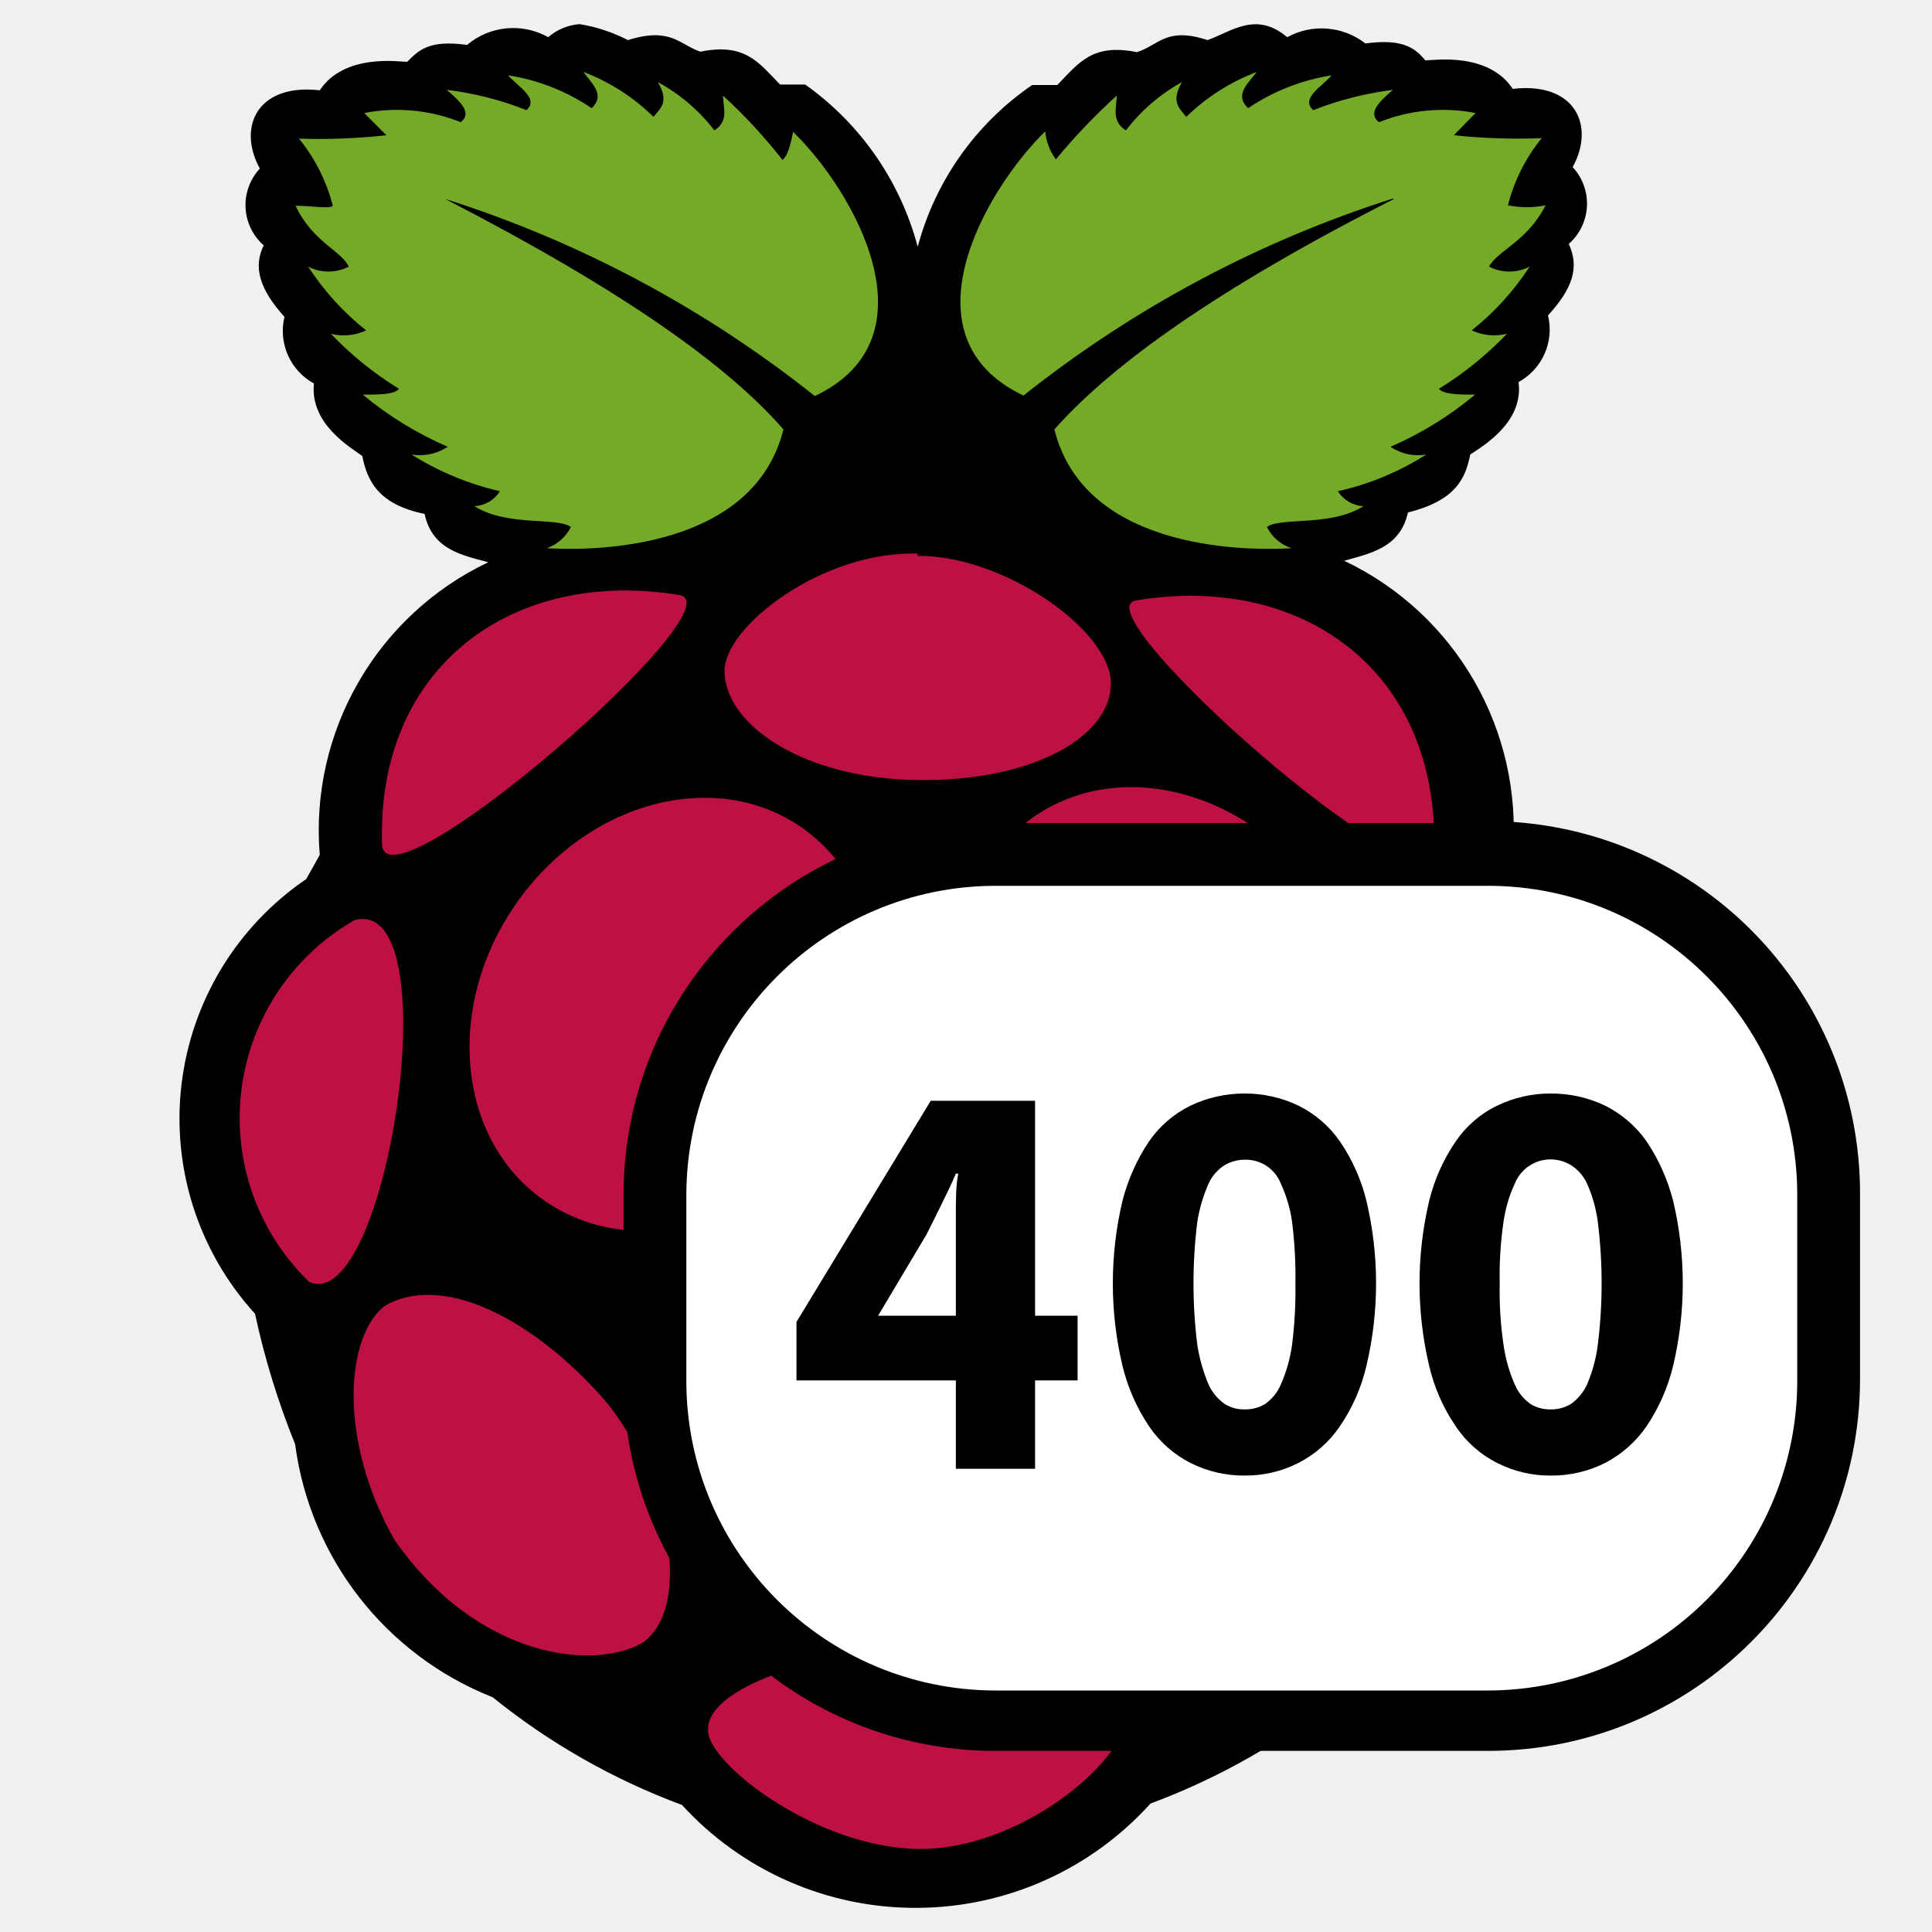
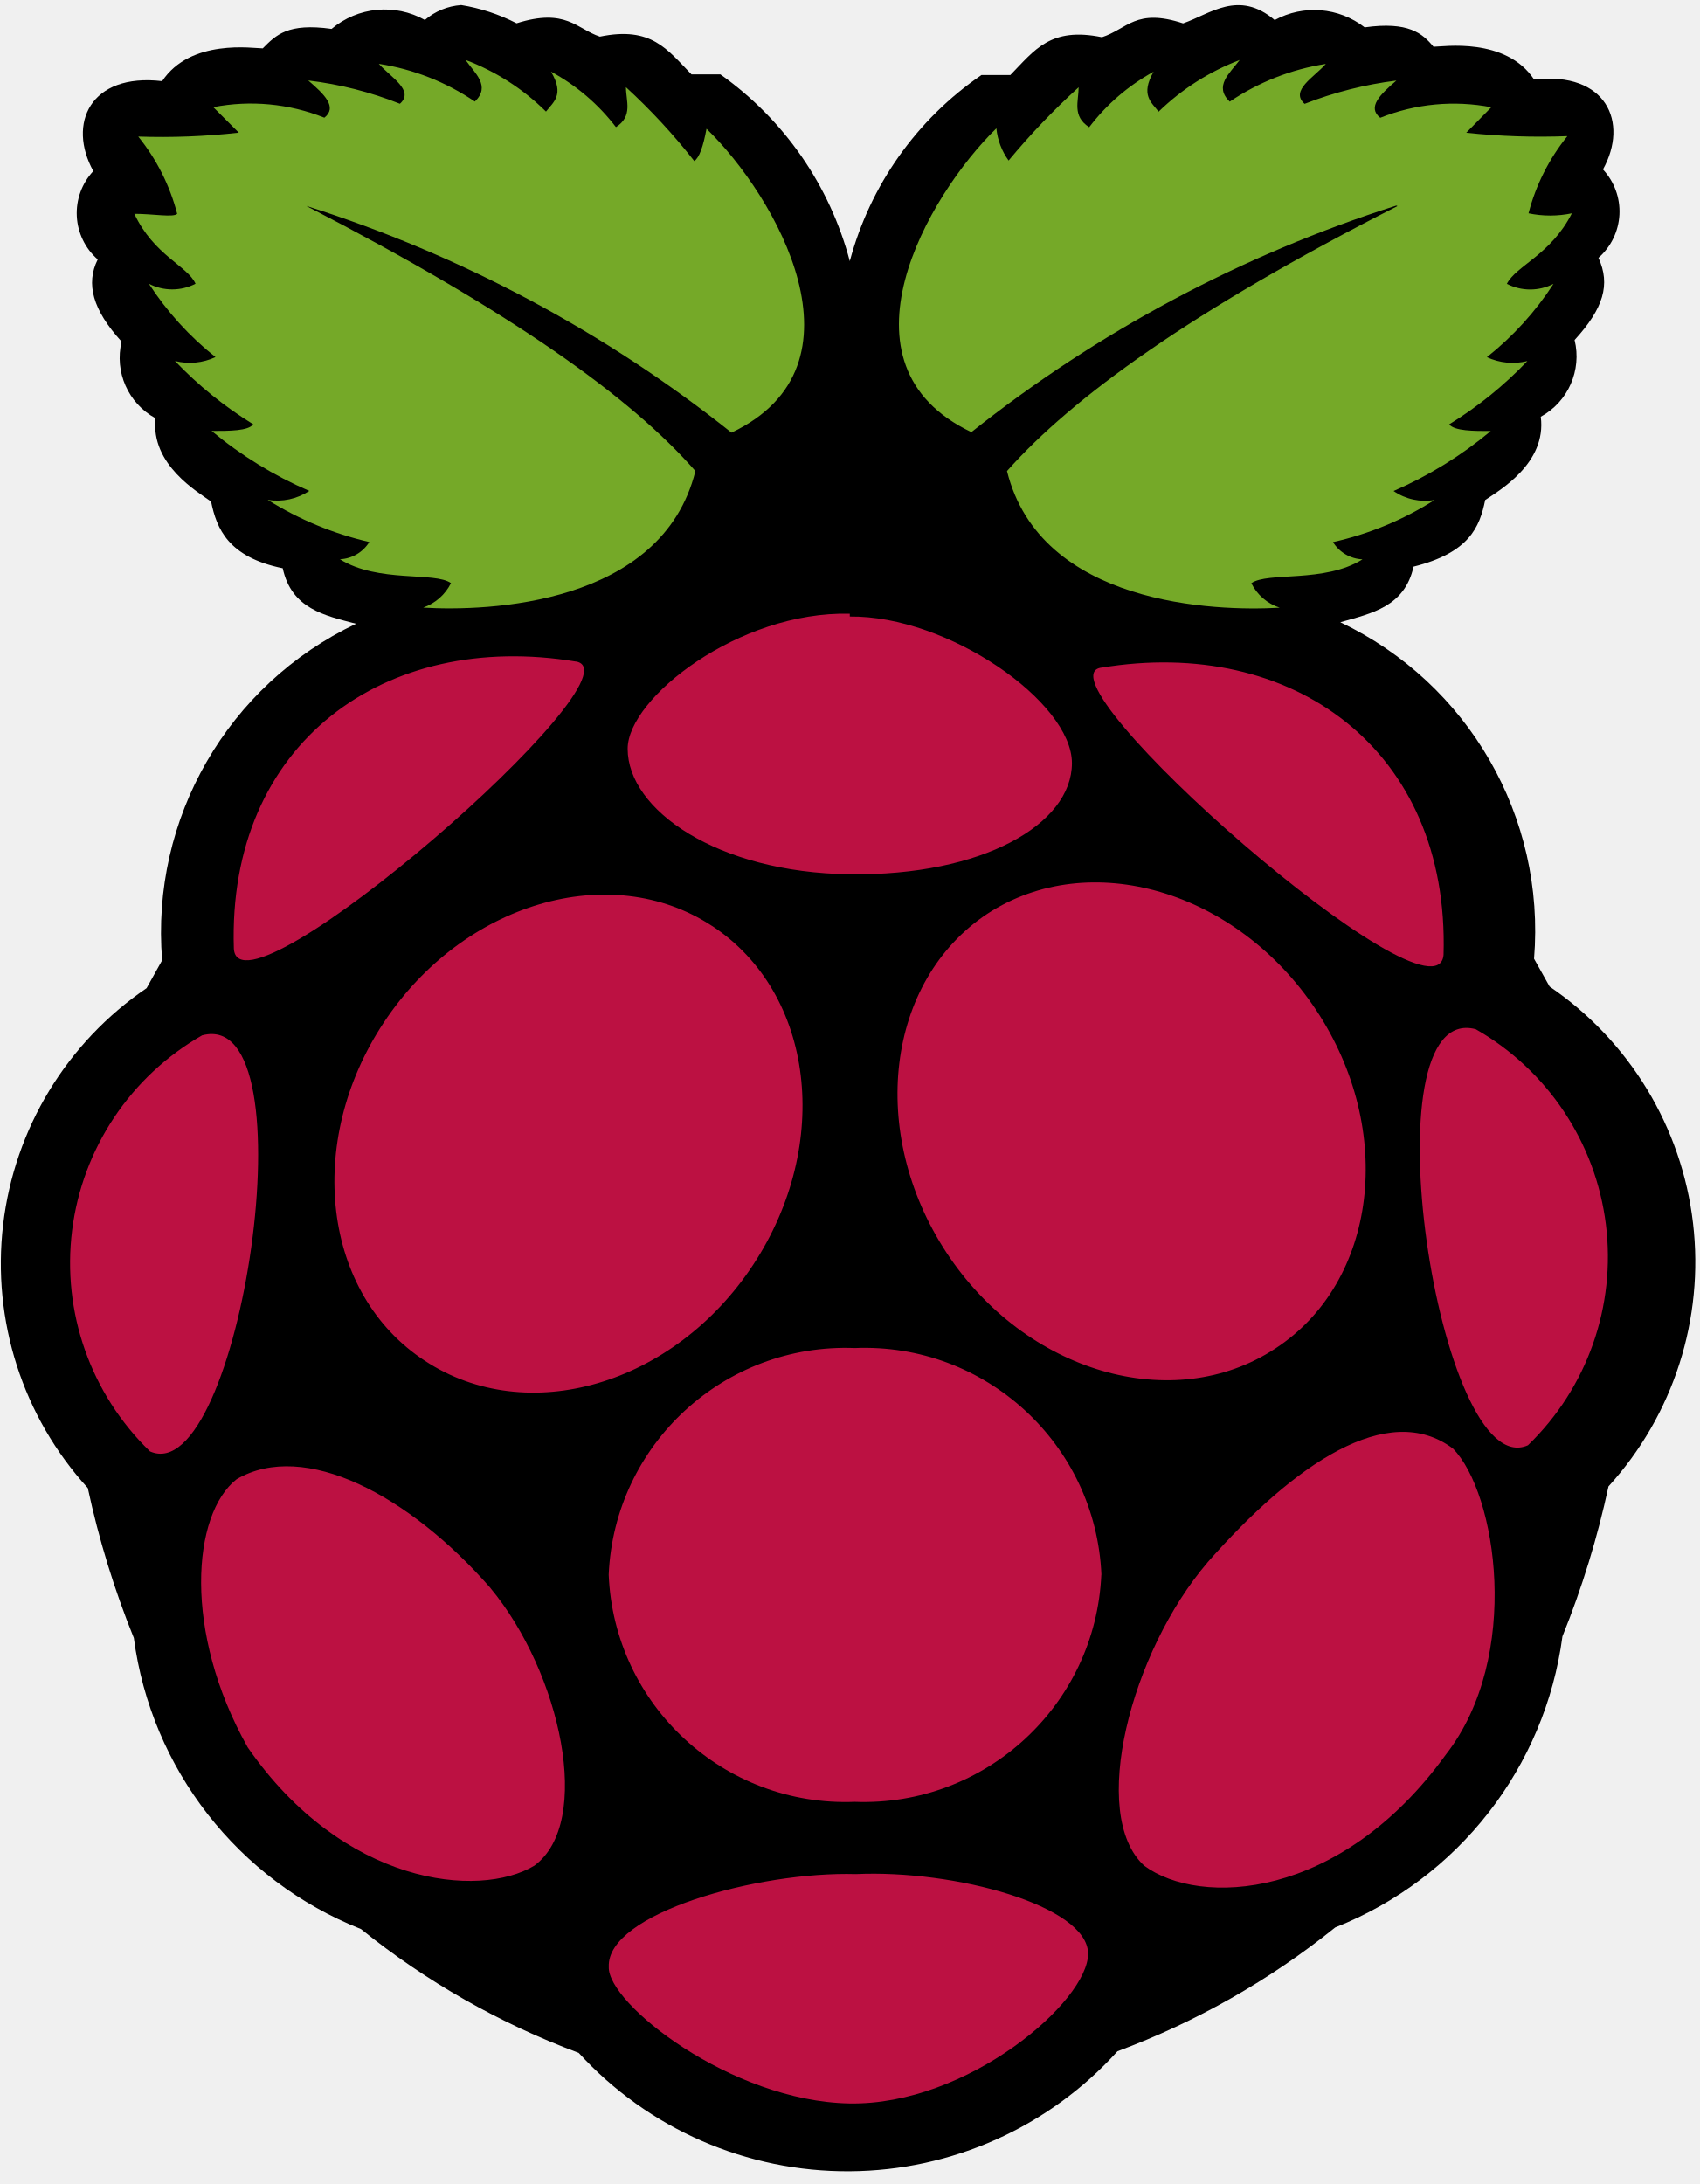
- <svg xmlns="http://www.w3.org/2000/svg" id="Layer_1" data-name="Layer 1" viewBox="0 0 40 40">
+ <svg xmlns="http://www.w3.org/2000/svg" width="200" height="257" fill="none">
+   <g clip-path="url(#a)">
+     <path fill="#000" d="M54.25.6A7.3 7.3 0 0 0 50 2.35 9.7 9.7 0 0 0 39.02 3.4c-5.16-.72-6.54.72-8.1 2.29-1.12 0-8.5-1.18-11.84 3.86-8.5-.99-11.17 5.03-8.1 10.58a7.25 7.25 0 0 0 .52 10.4c-1.43 2.87-.59 5.94 2.81 9.67a8.1 8.1 0 0 0 3.99 9.02c-.59 5.49 5.03 8.7 6.54 9.8.65 3.2 2.02 6.54 8.43 7.85 1.04 4.77 4.9 5.55 8.63 6.53A40.2 40.2 0 0 0 19.08 113l-1.83 3.28a39.2 39.2 0 0 0-6.92 58.82 107 107 0 0 0 5.42 17.65A42.9 42.9 0 0 0 42.48 227a92 92 0 0 0 25.62 14.57A42.8 42.8 0 0 0 100 255.5a42.8 42.8 0 0 0 31.5-14.12 92 92 0 0 0 25.62-14.57 42.9 42.9 0 0 0 26.74-34.25 107 107 0 0 0 5.42-17.65 39.22 39.22 0 0 0-6.93-58.82l-1.83-3.27a40.2 40.2 0 0 0-22.8-39.6c3.72-1.05 7.57-1.83 8.62-6.54 6.54-1.63 7.78-4.64 8.43-7.84 1.63-1.11 7.26-4.32 6.54-9.8a8.1 8.1 0 0 0 3.98-9.03c3.4-3.72 4.25-6.53 2.81-9.67a7.25 7.25 0 0 0 .53-10.4c3.07-5.55.39-11.56-8.1-10.58-3.34-5.03-10.73-3.86-11.84-3.86-1.3-1.57-2.94-3-8.1-2.28A9.7 9.7 0 0 0 150 2.36c-4.25-3.6-7.58-.72-10.78.39-5.56-1.83-6.54.65-9.55 1.63-6.07-1.24-7.9 1.5-10.78 4.45h-3.4A38.6 38.6 0 0 0 100 30.73 39.2 39.2 0 0 0 84.77 8.75h-3.4c-2.87-2.94-4.7-5.69-10.78-4.44-2.75-.92-3.99-3.4-9.8-1.57A22 22 0 0 0 54.24.59" />
+     <path fill="#75A928" d="M36.08 24.25C60.26 36.73 74.3 46.8 81.83 55.43 77.91 71.24 57.32 71.96 49.8 71.5a5.8 5.8 0 0 0 3.27-2.88c-1.9-1.37-8.56 0-13.07-2.81a4.3 4.3 0 0 0 3.46-2.03 39 39 0 0 1-11.96-4.96c1.71.28 3.46-.1 4.9-1.05a47 47 0 0 1-11.5-7.06c2.1 0 4.32 0 4.9-.78a46 46 0 0 1-9.21-7.45c1.6.4 3.28.24 4.77-.46a36 36 0 0 1-7.84-8.63 6 6 0 0 0 5.49 0c-.92-2.09-4.9-3.33-7.2-8.23 2.23 0 4.58.45 5.04 0a24 24 0 0 0-4.58-9.09q5.93.2 11.83-.46l-3-3c4.38-.85 8.92-.42 13.07 1.24 1.57-1.24 0-2.75-1.9-4.38a43 43 0 0 1 10.79 2.74c1.76-1.56-1.11-3.13-2.48-4.7 4.05.62 7.91 2.14 11.3 4.44 1.9-1.83 0-3.33-1.1-4.9a27 27 0 0 1 9.47 6.08c.85-1.11 2.22-1.96.59-4.7a24 24 0 0 1 7.64 6.53c2.03-1.3 1.18-3.07 1.18-4.7a72 72 0 0 1 8.04 8.69c.59-.4 1.05-1.7 1.44-3.8 8.17 7.91 19.6 27.85 2.94 35.76a156 156 0 0 0-50-26.67M164.45 24.25c-24.19 12.29-38.3 22.55-45.95 31.18 3.92 15.81 24.5 16.53 32.09 16.08a5.7 5.7 0 0 1-3.34-2.88c1.9-1.37 8.63 0 13.08-2.81a4.3 4.3 0 0 1-3.47-2.03c4.25-.95 8.3-2.63 11.96-4.96a6.5 6.5 0 0 1-4.83-1.05 47 47 0 0 0 11.44-7.06c-2.03 0-4.25 0-4.9-.78a46 46 0 0 0 9.2-7.45 7.2 7.2 0 0 1-4.76-.46 36 36 0 0 0 7.84-8.63 6 6 0 0 1-5.49 0c1.11-2.16 5.16-3.4 7.65-8.3-1.68.35-3.42.35-5.1 0a24 24 0 0 1 4.57-9.08q-5.96.23-11.9-.4l2.95-3a23.3 23.3 0 0 0-13.07 1.24c-1.57-1.24 0-2.75 1.9-4.38q-5.56.7-10.8 2.74c-1.76-1.56 1.12-3.13 2.5-4.7-4.06.63-7.92 2.15-11.31 4.44-1.9-1.83 0-3.33 1.17-4.9a28 28 0 0 0-9.54 6.08c-.85-1.11-2.16-1.96-.59-4.7a24 24 0 0 0-7.58 6.53c-2.03-1.3-1.24-3.07-1.24-4.7a84 84 0 0 0-8.24 8.62 7.7 7.7 0 0 1-1.44-3.79c-8.1 7.9-19.6 27.84-2.94 35.75a157 157 0 0 1 50-26.66z" />
+     <path fill="#BC1142" d="M129.6 185.3a28 28 0 0 1-29.01 26.73 27.9 27.9 0 0 1-28.96-26.73 27.9 27.9 0 0 1 28.96-26.67 27.9 27.9 0 0 1 29.02 26.67M83.8 108.96c12.02 7.9 14.17 25.68 4.83 39.87s-26.6 19.21-38.63 11.3c-12.03-7.84-14.18-25.68-4.84-39.8s26.67-19.22 38.63-11.37M116.2 107.52c-11.95 7.9-14.1 25.75-4.83 39.87s26.67 19.21 38.7 11.3c12.02-7.84 14.18-25.68 4.83-39.8s-26.66-19.21-38.7-11.37M23.8 121.83c13.06-3.46 4.37 53.66-6.15 48.96a30.85 30.85 0 0 1 6.14-48.96M173.66 121.11c-13.07-3.46-4.38 53.66 6.14 48.96a30.84 30.84 0 0 0-6.14-48.96M129.6 78.57c22.36-3.73 40.99 9.54 40.27 33.79-.78 9.34-48.5-32.68-40.26-33.8M67.78 77.85c-22.42-3.73-41.05 9.54-40.26 33.79.58 9.34 48.5-32.36 40.26-33.8M100 72.22c-13.07-.32-26.14 9.94-26.14 15.89 0 7.19 10.52 14.57 26.14 14.77S126.14 97 126.14 89.8 111.57 72.42 100 72.55zM100.72 220.53c11.63-.53 27.25 3.72 27.32 9.34.06 5.62-14.18 17.91-28.1 17.65s-28.5-11.77-28.3-16.08c-.27-6.27 17.51-11.24 29.08-10.91M57.71 186.87c8.3 10 12.1 27.58 5.17 32.67-6.54 3.93-22.49 2.3-33.73-13.92-7.65-13.6-6.54-27.45-1.3-31.56 7.97-4.65 20.32 1.89 29.86 12.8M142.1 183.86c-9.03 10.52-14 29.67-7.46 35.68 6.54 4.84 23.07 4.12 35.5-13.07 9.01-11.56 5.94-30.85.84-36.01-7.65-5.75-18.7 1.83-28.89 13.4" />
+   </g>
  <defs>
-     <style>.cls-1{fill:#75a928;}.cls-2{fill:#bc1142;}.cls-3{fill:#fff;}</style>
+     <clipPath id="a">
+       <path fill="#fff" d="M0 .12h200v256.21H0z" />
+     </clipPath>
  </defs>
-   <path d="M12,.5a1.11,1.11,0,0,0-.65.27A1.48,1.48,0,0,0,9.67.93c-.79-.11-1,.11-1.24.35-.17,0-1.3-.18-1.81.59-1.3-.15-1.71.77-1.24,1.62a1.11,1.11,0,0,0,.08,1.59c-.22.44-.09.91.43,1.48A1.24,1.24,0,0,0,6.5,7.94c-.09.84.77,1.33,1,1.5.1.49.31,1,1.29,1.2.16.73.75.85,1.32,1a6.15,6.15,0,0,0-3.49,6.06l-.28.5a6,6,0,0,0-1.06,9,16.29,16.29,0,0,0,.83,2.7,6.56,6.56,0,0,0,4.09,5.24,14,14,0,0,0,3.92,2.23A6.54,6.54,0,0,0,19,39.5H19a6.54,6.54,0,0,0,4.82-2.16,14,14,0,0,0,3.92-2.23,6.56,6.56,0,0,0,4.09-5.24,16.29,16.29,0,0,0,.83-2.7,6,6,0,0,0-1.06-9l-.28-.5a6.15,6.15,0,0,0-3.49-6.06c.57-.16,1.16-.28,1.32-1,1-.25,1.19-.71,1.29-1.2.25-.17,1.11-.66,1-1.5a1.24,1.24,0,0,0,.61-1.38c.52-.57.65-1,.43-1.48a1.11,1.11,0,0,0,.08-1.59c.47-.85.06-1.77-1.24-1.62-.51-.77-1.64-.59-1.81-.59-.2-.24-.45-.46-1.24-.35A1.48,1.48,0,0,0,26.65.77C26,.22,25.49.66,25,.83c-.85-.28-1,.1-1.46.25-.93-.19-1.21.23-1.65.68h-.52A5.9,5.9,0,0,0,19,5.11a6,6,0,0,0-2.33-3.36h-.52c-.44-.45-.72-.87-1.65-.68C14.08.93,13.89.55,13,.83A3.32,3.32,0,0,0,12,.5Z" />
-   <path class="cls-1" d="M9.22,4.12c3.7,1.91,5.85,3.45,7,4.77-.6,2.42-3.75,2.53-4.9,2.46a.88.88,0,0,0,.5-.44c-.29-.21-1.31,0-2-.43a.66.66,0,0,0,.53-.31,5.93,5.93,0,0,1-1.83-.76,1.05,1.05,0,0,0,.75-.16A7.24,7.24,0,0,1,7.51,8.17c.32,0,.66,0,.75-.12A7.09,7.09,0,0,1,6.85,6.91a1.08,1.08,0,0,0,.73-.07,5.53,5.53,0,0,1-1.2-1.32.91.91,0,0,0,.84,0c-.14-.32-.75-.51-1.1-1.26.34,0,.7.07.77,0a3.61,3.61,0,0,0-.7-1.39A12.66,12.66,0,0,0,8,2.8l-.46-.46a3.56,3.56,0,0,1,2,.19c.24-.19,0-.42-.29-.67a6.64,6.64,0,0,1,1.65.42c.27-.24-.17-.48-.38-.72a4.21,4.21,0,0,1,1.73.68c.29-.28,0-.51-.17-.75a4.17,4.17,0,0,1,1.45.93c.13-.17.34-.3.09-.72a3.68,3.68,0,0,1,1.17,1c.31-.2.18-.47.18-.72A11,11,0,0,1,16.2,3.31c.09-.06.16-.26.22-.58,1.25,1.21,3,4.26.45,5.47A23.88,23.88,0,0,0,9.22,4.12Z" />
-   <path class="cls-1" d="M28.86,4.12C25.16,6,23,7.57,21.83,8.89c.6,2.42,3.75,2.53,4.91,2.46a.87.87,0,0,1-.51-.44c.29-.21,1.32,0,2-.43a.66.66,0,0,1-.53-.31,5.73,5.73,0,0,0,1.83-.76,1,1,0,0,1-.74-.16,7.19,7.19,0,0,0,1.75-1.08c-.31,0-.65,0-.75-.12a7.09,7.09,0,0,0,1.41-1.14,1.1,1.1,0,0,1-.73-.07,5.53,5.53,0,0,0,1.2-1.32.91.91,0,0,1-.84,0C31,5.19,31.62,5,32,4.25a1.91,1.91,0,0,1-.78,0,3.61,3.61,0,0,1,.7-1.39A12.58,12.58,0,0,1,30.1,2.8l.45-.46a3.56,3.56,0,0,0-2,.19c-.24-.19,0-.42.29-.67a6.88,6.88,0,0,0-1.65.42c-.27-.24.17-.48.38-.72a4.28,4.28,0,0,0-1.73.68c-.29-.28,0-.51.18-.75a4.23,4.23,0,0,0-1.46.93c-.13-.17-.33-.3-.09-.72a3.74,3.74,0,0,0-1.16,1c-.31-.2-.19-.47-.19-.72a12.84,12.84,0,0,0-1.26,1.32,1.18,1.18,0,0,1-.22-.58c-1.24,1.21-3,4.26-.45,5.47a24,24,0,0,1,7.65-4.08Z" />
-   <path class="cls-2" d="M23.53,28.76a4.28,4.28,0,0,1-4.44,4.09,4.27,4.27,0,0,1-4.43-4.09,4.27,4.27,0,0,1,4.43-4.08A4.27,4.27,0,0,1,23.53,28.76Z" />
-   <path class="cls-2" d="M16.52,17.08c1.84,1.21,2.17,3.93.74,6.1s-4.07,2.94-5.91,1.73h0c-1.84-1.2-2.17-3.93-.74-6.09s4.08-2.94,5.91-1.74Z" />
-   <path class="cls-2" d="M21.48,16.86c-1.83,1.21-2.16,3.94-.74,6.1s4.08,2.94,5.92,1.73h0c1.84-1.2,2.17-3.93.74-6.09s-4.08-2.94-5.92-1.74Z" />
-   <path class="cls-2" d="M7.34,19.05c2-.53.67,8.21-.94,7.49A4.72,4.72,0,0,1,7.34,19.05Z" />
-   <path class="cls-2" d="M30.27,18.94c-2-.53-.67,8.21.94,7.49A4.72,4.72,0,0,0,30.27,18.94Z" />
-   <path class="cls-2" d="M23.53,12.43c3.42-.57,6.27,1.46,6.16,5.17-.12,1.43-7.42-5-6.16-5.17Z" />
-   <path class="cls-2" d="M14.07,12.32c-3.43-.57-6.28,1.46-6.16,5.17C8,18.92,15.33,12.54,14.07,12.32Z" />
-   <path class="cls-2" d="M19,11.46c-2-.05-4,1.52-4,2.43,0,1.1,1.61,2.23,4,2.26s4-.9,4-2-2.23-2.66-4-2.64Z" />
-   <path class="cls-2" d="M19.11,34.15c1.78-.08,4.17.57,4.18,1.43s-2.17,2.74-4.3,2.7-4.36-1.8-4.33-2.46C14.62,34.86,17.34,34.1,19.11,34.15Z" />
-   <path class="cls-2" d="M12.53,29c1.27,1.53,1.85,4.22.79,5-1,.6-3.44.35-5.16-2.13-1.17-2.08-1-4.2-.2-4.83C9.18,26.33,11.07,27.33,12.53,29Z" />
-   <path class="cls-2" d="M25.44,28.54C24.06,30.15,23.3,33.08,24.3,34c1,.74,3.53.63,5.43-2,1.38-1.77.91-4.72.13-5.51C28.69,25.61,27,26.77,25.44,28.54Z" />
-   <rect class="cls-3" x="13.56" y="17.69" width="24.3" height="17.91" rx="7.04" />
-   <path d="M30.82,18.34a6.4,6.4,0,0,1,6.39,6.39v3.83A6.41,6.41,0,0,1,30.82,35H20.6a6.41,6.41,0,0,1-6.39-6.39V24.73a6.41,6.41,0,0,1,6.39-6.39H30.82m0-1.3H20.6a7.7,7.7,0,0,0-7.69,7.69v3.83a7.7,7.7,0,0,0,7.69,7.69H30.82a7.7,7.7,0,0,0,7.69-7.69V24.73A7.7,7.7,0,0,0,30.82,17Z" />
-   <path d="M19.79,30.41V28.58h-3.3V27.37l2.78-4.58h2.16v4.45h.88v1.34h-.88v1.83Zm-1.61-3.17h1.61V26c0-.25,0-.53,0-.85s0-.61.05-.85h-.05c-.09.21-.19.42-.3.64s-.21.43-.32.64Z" />
-   <path d="M25.77,30.55a2.46,2.46,0,0,1-1.12-.26,2.3,2.3,0,0,1-.86-.76,3.9,3.9,0,0,1-.55-1.25,7.41,7.41,0,0,1,0-3.42,4,4,0,0,1,.55-1.23,2.25,2.25,0,0,1,.86-.74,2.59,2.59,0,0,1,1.12-.25,2.55,2.55,0,0,1,1.11.25,2.25,2.25,0,0,1,.86.74,3.76,3.76,0,0,1,.55,1.23,7.41,7.41,0,0,1,0,3.42,3.69,3.69,0,0,1-.55,1.25,2.3,2.3,0,0,1-.86.76A2.42,2.42,0,0,1,25.77,30.55Zm0-1.37a.78.78,0,0,0,.42-.11.94.94,0,0,0,.33-.41,3.06,3.06,0,0,0,.23-.81,9,9,0,0,0,.07-1.28,9,9,0,0,0-.07-1.28,2.81,2.81,0,0,0-.23-.78.78.78,0,0,0-.75-.5.84.84,0,0,0-.41.11.89.89,0,0,0-.34.39,3.19,3.19,0,0,0-.23.78,10.28,10.28,0,0,0,0,2.56,3.49,3.49,0,0,0,.23.81,1,1,0,0,0,.34.41A.74.74,0,0,0,25.77,29.18Z" />
-   <path d="M32.1,30.55A2.39,2.39,0,0,1,31,30.29a2.23,2.23,0,0,1-.86-.76,3.69,3.69,0,0,1-.55-1.25,7.41,7.41,0,0,1,0-3.42,3.76,3.76,0,0,1,.55-1.23,2.18,2.18,0,0,1,.86-.74,2.52,2.52,0,0,1,1.11-.25,2.59,2.59,0,0,1,1.12.25,2.32,2.32,0,0,1,.86.74,4,4,0,0,1,.55,1.23,7.41,7.41,0,0,1,0,3.42,3.9,3.9,0,0,1-.55,1.25,2.38,2.38,0,0,1-.86.76A2.46,2.46,0,0,1,32.1,30.55Zm0-1.37a.78.78,0,0,0,.42-.11,1,1,0,0,0,.34-.41,3.09,3.09,0,0,0,.22-.81,10.28,10.28,0,0,0,0-2.56,2.84,2.84,0,0,0-.22-.78.89.89,0,0,0-.34-.39.8.8,0,0,0-1.16.39,2.81,2.81,0,0,0-.23.78,7.57,7.57,0,0,0-.08,1.28,7.57,7.57,0,0,0,.08,1.28,3.06,3.06,0,0,0,.23.81.94.94,0,0,0,.33.41A.77.77,0,0,0,32.1,29.18Z" />
</svg>
